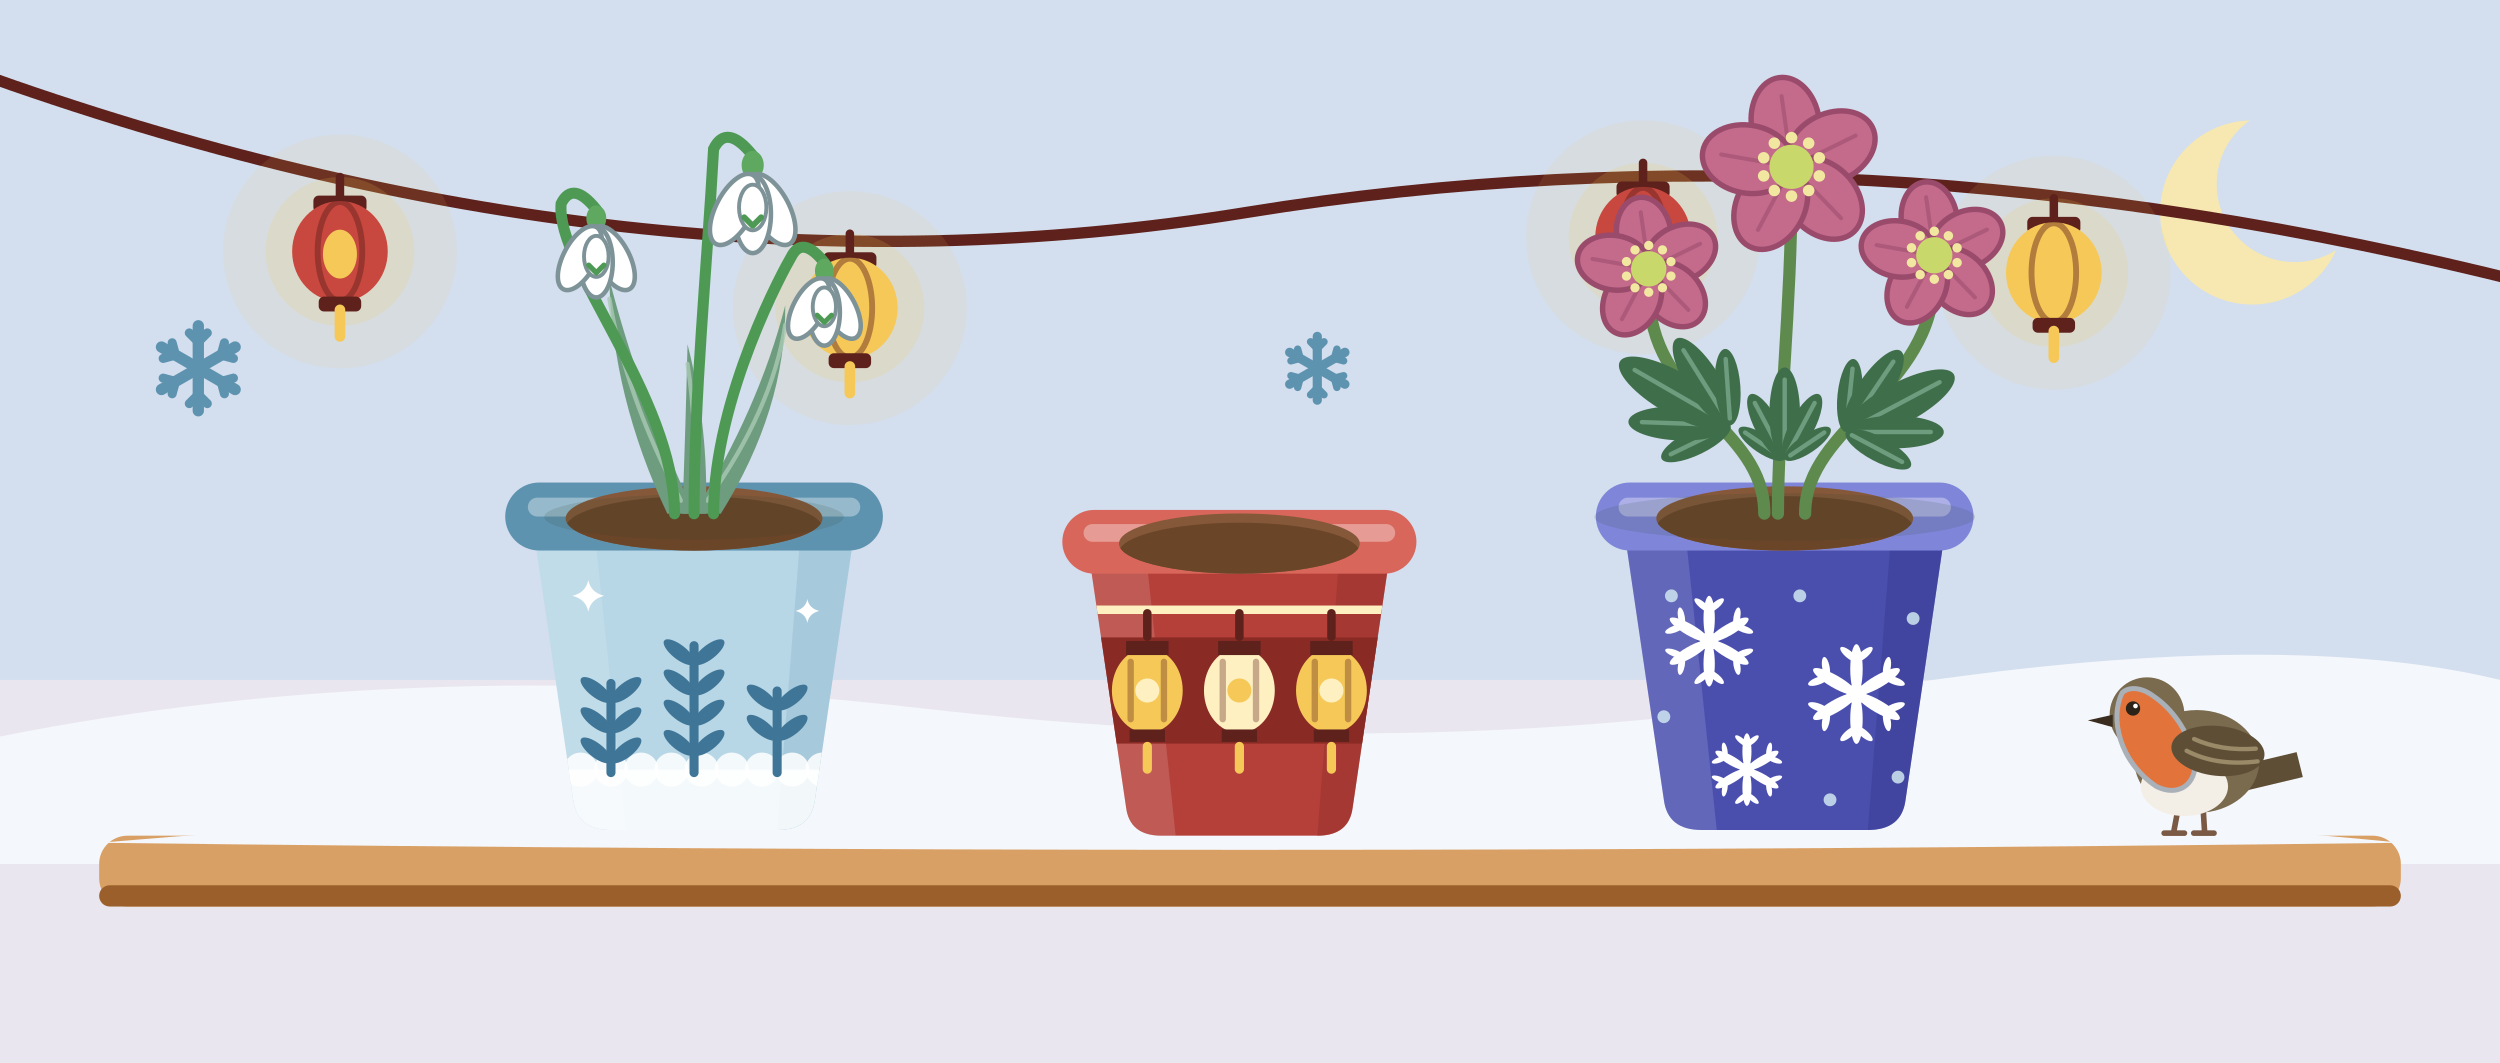
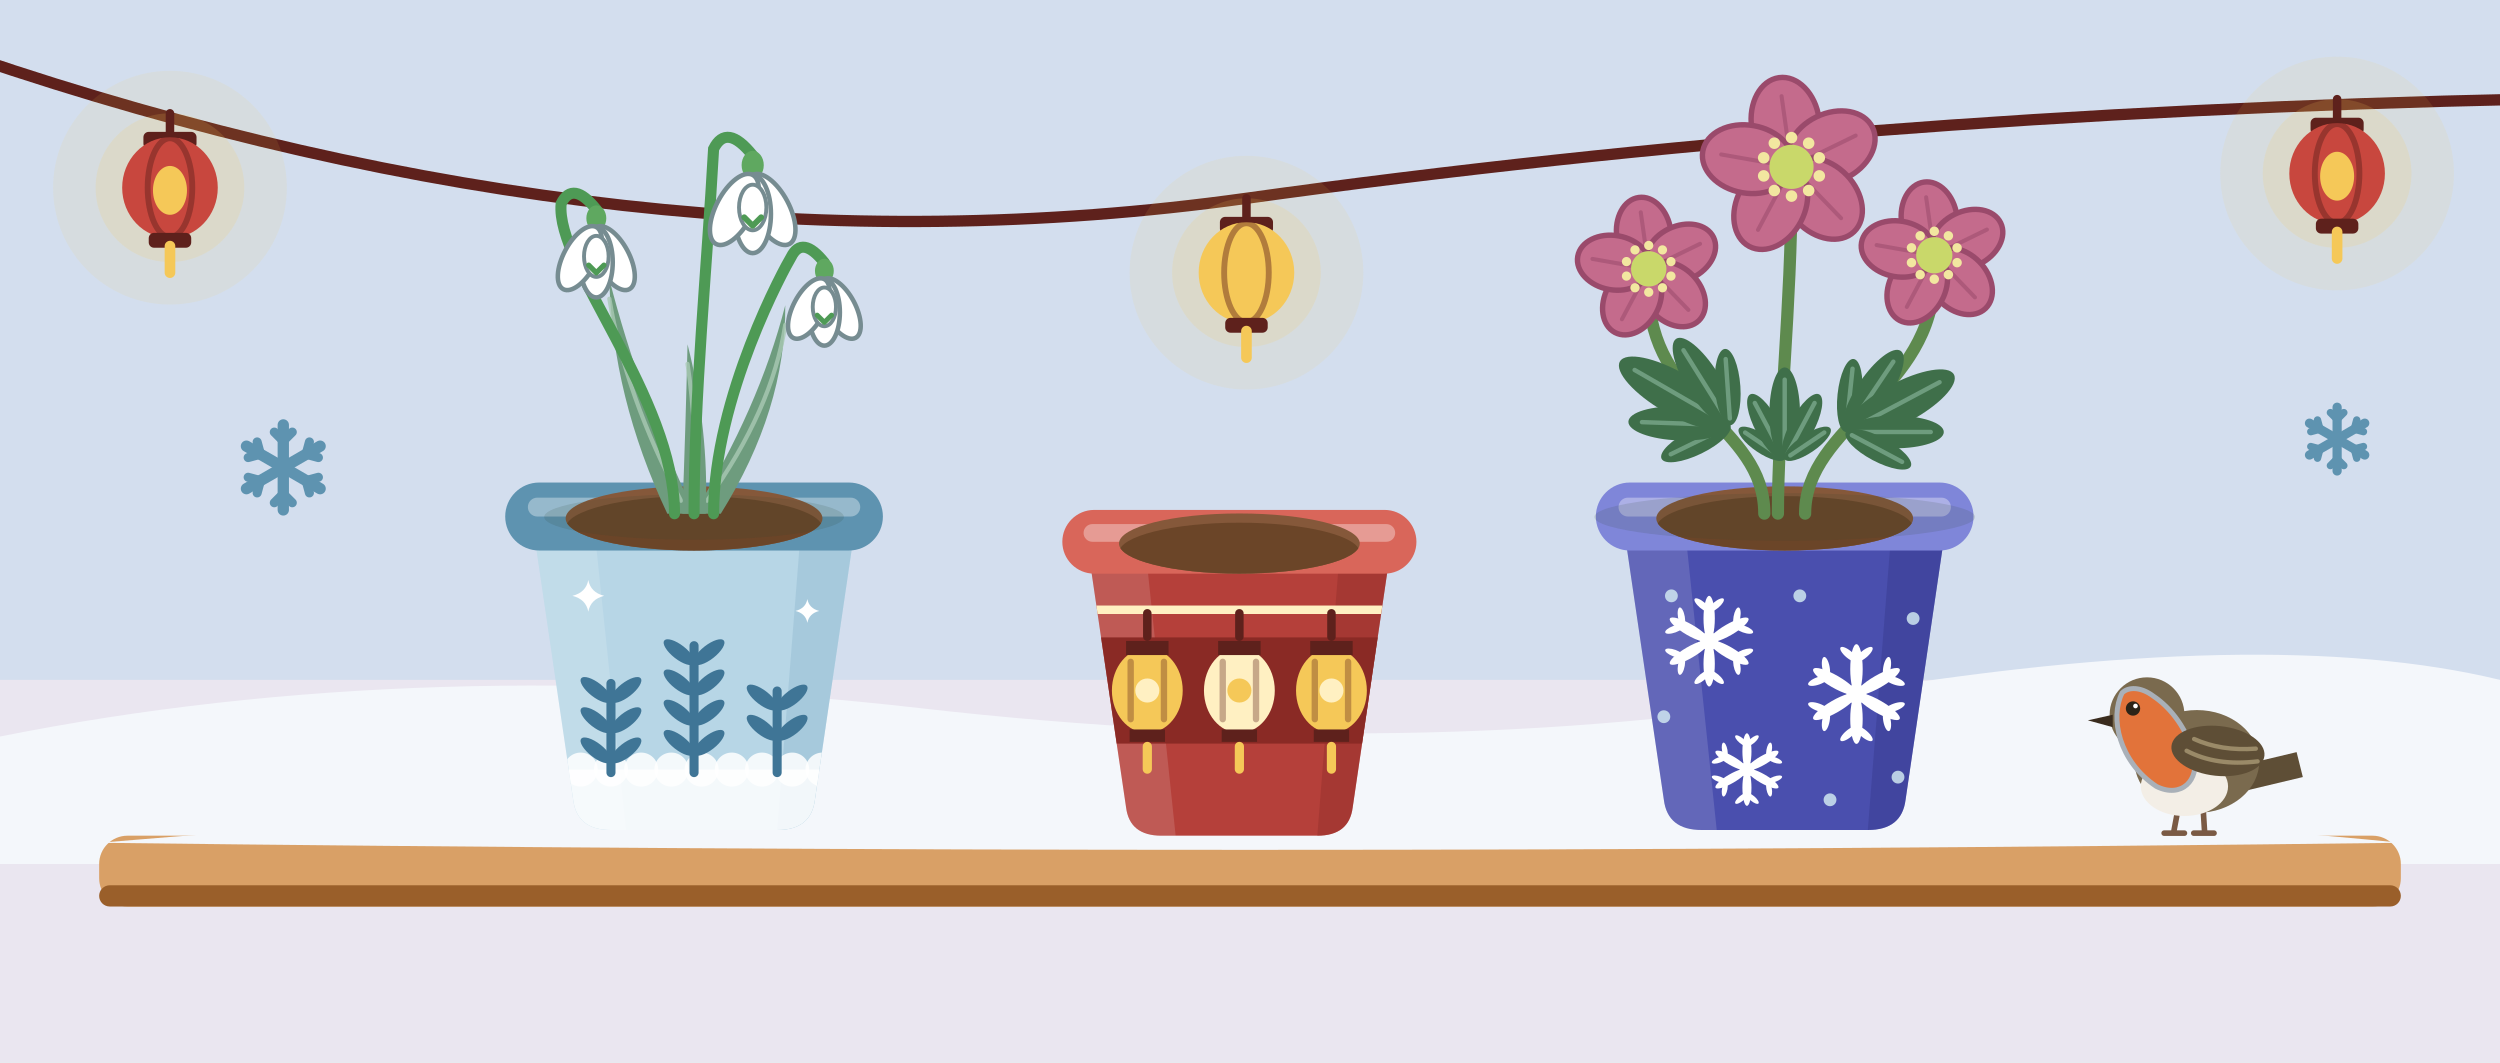
<svg xmlns="http://www.w3.org/2000/svg" viewBox="0 0 353 150" width="353" height="150">
  <rect width="353" height="150" fill="#D3DEEE" />
  <rect y="96" width="353" height="54" fill="#EAE6F0" />
-   <circle cx="318" cy="30" r="13" fill="#F6E8B0" />
-   <circle cx="324" cy="26" r="11" fill="#D3DEEE" />
-   <path d="M-4 10 Q90 44 176 30 Q262 16 357 40" stroke="#5E211C" stroke-width="1.6" fill="none" />
-   <circle cx="48" cy="35.5" r="16.5" fill="#F5C858" fill-opacity="0.1" />
-   <circle cx="48" cy="35.5" r="10.5" fill="#F5C858" fill-opacity="0.16" />
-   <path d="M48 25 V28" stroke="#5E211C" stroke-width="1.2" stroke-linecap="round" />
-   <rect x="44.25" y="27.62" width="7.5" height="2.4" rx="0.75" fill="#5E211C" />
-   <ellipse cx="48" cy="35.5" rx="6.75" ry="7.12" fill="#C8473E" />
-   <ellipse cx="48" cy="35.5" rx="3.15" ry="6.98" fill="none" stroke="#5E211C" stroke-opacity="0.45" stroke-width="0.83" />
-   <ellipse cx="48" cy="35.88" rx="2.4" ry="3.45" fill="#F5C858" />
-   <rect x="45" y="41.88" width="6" height="2.1" rx="0.75" fill="#5E211C" />
-   <path d="M48 43.75 V47.5" stroke="#F5C858" stroke-width="1.5" stroke-linecap="round" />
-   <circle cx="120" cy="43.5" r="16.5" fill="#F5C858" fill-opacity="0.1" />
-   <circle cx="120" cy="43.5" r="10.5" fill="#F5C858" fill-opacity="0.16" />
-   <path d="M120 33 V36" stroke="#5E211C" stroke-width="1.2" stroke-linecap="round" />
-   <rect x="116.25" y="35.62" width="7.5" height="2.4" rx="0.75" fill="#5E211C" />
-   <ellipse cx="120" cy="43.5" rx="6.75" ry="7.12" fill="#F5C858" />
-   <ellipse cx="120" cy="43.5" rx="3.15" ry="6.98" fill="none" stroke="#5E211C" stroke-opacity="0.45" stroke-width="0.83" />
-   <ellipse cx="120" cy="43.88" rx="2.4" ry="3.45" fill="#F5C858" />
-   <rect x="117" y="49.88" width="6" height="2.1" rx="0.75" fill="#5E211C" />
-   <path d="M120 51.75 V55.5" stroke="#F5C858" stroke-width="1.5" stroke-linecap="round" />
-   <circle cx="232" cy="33.5" r="16.5" fill="#F5C858" fill-opacity="0.1" />
-   <circle cx="232" cy="33.5" r="10.5" fill="#F5C858" fill-opacity="0.16" />
-   <path d="M232 23 V26" stroke="#5E211C" stroke-width="1.2" stroke-linecap="round" />
-   <rect x="228.25" y="25.62" width="7.5" height="2.4" rx="0.75" fill="#5E211C" />
-   <ellipse cx="232" cy="33.5" rx="6.75" ry="7.12" fill="#C8473E" />
-   <ellipse cx="232" cy="33.5" rx="3.15" ry="6.98" fill="none" stroke="#5E211C" stroke-opacity="0.45" stroke-width="0.83" />
-   <ellipse cx="232" cy="33.88" rx="2.4" ry="3.45" fill="#F5C858" />
-   <rect x="229" y="39.88" width="6" height="2.1" rx="0.75" fill="#5E211C" />
-   <path d="M232 41.75 V45.5" stroke="#F5C858" stroke-width="1.5" stroke-linecap="round" />
-   <circle cx="290" cy="38.5" r="16.5" fill="#F5C858" fill-opacity="0.1" />
-   <circle cx="290" cy="38.5" r="10.5" fill="#F5C858" fill-opacity="0.16" />
-   <path d="M290 28 V31" stroke="#5E211C" stroke-width="1.2" stroke-linecap="round" />
-   <rect x="286.25" y="30.62" width="7.5" height="2.4" rx="0.75" fill="#5E211C" />
-   <ellipse cx="290" cy="38.5" rx="6.75" ry="7.12" fill="#F5C858" />
-   <ellipse cx="290" cy="38.5" rx="3.15" ry="6.98" fill="none" stroke="#5E211C" stroke-opacity="0.45" stroke-width="0.83" />
-   <ellipse cx="290" cy="38.88" rx="2.4" ry="3.45" fill="#F5C858" />
-   <rect x="287" y="44.88" width="6" height="2.1" rx="0.75" fill="#5E211C" />
-   <path d="M290 46.75 V50.5" stroke="#F5C858" stroke-width="1.5" stroke-linecap="round" />
+   <path d="M-4 8 Q90 40 176 28 Q262 16 357 14" stroke="#5E211C" stroke-width="1.6" fill="none" />
+   <circle cx="24" cy="26.5" r="16.5" fill="#F5C858" fill-opacity="0.1" />
+   <circle cx="24" cy="26.5" r="10.5" fill="#F5C858" fill-opacity="0.16" />
+   <path d="M24 16 V19" stroke="#5E211C" stroke-width="1.2" stroke-linecap="round" />
+   <rect x="20.25" y="18.62" width="7.5" height="2.4" rx="0.75" fill="#5E211C" />
+   <ellipse cx="24" cy="26.5" rx="6.75" ry="7.12" fill="#C8473E" />
+   <ellipse cx="24" cy="26.5" rx="3.15" ry="6.98" fill="none" stroke="#5E211C" stroke-opacity="0.45" stroke-width="0.83" />
+   <ellipse cx="24" cy="26.88" rx="2.4" ry="3.45" fill="#F5C858" />
+   <rect x="21" y="32.88" width="6" height="2.1" rx="0.75" fill="#5E211C" />
+   <path d="M24 34.75 V38.5" stroke="#F5C858" stroke-width="1.5" stroke-linecap="round" />
+   <circle cx="176" cy="38.5" r="16.5" fill="#F5C858" fill-opacity="0.1" />
+   <circle cx="176" cy="38.5" r="10.5" fill="#F5C858" fill-opacity="0.16" />
+   <path d="M176 28 V31" stroke="#5E211C" stroke-width="1.2" stroke-linecap="round" />
+   <rect x="172.25" y="30.62" width="7.5" height="2.4" rx="0.75" fill="#5E211C" />
+   <ellipse cx="176" cy="38.5" rx="6.75" ry="7.12" fill="#F5C858" />
+   <ellipse cx="176" cy="38.5" rx="3.15" ry="6.98" fill="none" stroke="#5E211C" stroke-opacity="0.45" stroke-width="0.83" />
+   <ellipse cx="176" cy="38.88" rx="2.4" ry="3.45" fill="#F5C858" />
+   <rect x="173" y="44.88" width="6" height="2.1" rx="0.75" fill="#5E211C" />
+   <path d="M176 46.75 V50.5" stroke="#F5C858" stroke-width="1.5" stroke-linecap="round" />
+   <circle cx="330" cy="24.5" r="16.5" fill="#F5C858" fill-opacity="0.1" />
+   <circle cx="330" cy="24.5" r="10.5" fill="#F5C858" fill-opacity="0.16" />
+   <path d="M330 14 V17" stroke="#5E211C" stroke-width="1.2" stroke-linecap="round" />
+   <rect x="326.25" y="16.62" width="7.5" height="2.4" rx="0.75" fill="#5E211C" />
+   <ellipse cx="330" cy="24.5" rx="6.75" ry="7.12" fill="#C8473E" />
+   <ellipse cx="330" cy="24.5" rx="3.15" ry="6.98" fill="none" stroke="#5E211C" stroke-opacity="0.45" stroke-width="0.83" />
+   <ellipse cx="330" cy="24.88" rx="2.4" ry="3.45" fill="#F5C858" />
+   <rect x="327" y="30.88" width="6" height="2.1" rx="0.75" fill="#5E211C" />
+   <path d="M330 32.75 V36.5" stroke="#F5C858" stroke-width="1.5" stroke-linecap="round" />
  <path d="M0 104 Q60 92 130 100 T260 98 T353 96 V122 H0 Z" fill="#F4F7FB" />
  <rect x="14" y="118" width="325" height="10" rx="4" fill="#D9A066" />
  <rect x="14" y="125" width="325" height="3" rx="1.5" fill="#9A5F2A" />
  <path d="M14 119 Q95.25 112 176.5 116 Q257.75 111 339 119 Q176.5 121 14 119 Z" fill="#F4F7FB" />
  <svg x="66" y="66" width="64" height="53.33" viewBox="0 0 120 100">
    <defs>
      <clipPath id="pb16">
        <path d="M18 20 L102 20 L92 88 Q91 96 82 96 L38 96 Q29 96 28 88 Z" />
      </clipPath>
    </defs>
    <path d="M18 20 L102 20 L92 88 Q91 96 82 96 L38 96 Q29 96 28 88 Z" fill="#B7D6E6" />
    <g clip-path="url(#pb16)">
      <path d="M18 20 L34 20 L42 96 L38 96 Q29 96 28 88 Z" fill="#FFFFFF" fill-opacity="0.14" />
      <path d="M102 20 L88 20 L82 96 Q91 96 92 88 Z" fill="#93BCD2" fill-opacity="0.45" />
      <g>
        <g opacity="0.85">
          <rect x="18" y="80" width="84" height="20" fill="#FFFFFF" />
        </g>
        <g opacity="0.85">
          <circle cx="22" cy="80" r="4.5" fill="#FFFFFF" />
        </g>
        <g opacity="0.85">
          <circle cx="30" cy="80" r="4.5" fill="#FFFFFF" />
        </g>
        <g opacity="0.85">
          <circle cx="38" cy="80" r="4.5" fill="#FFFFFF" />
        </g>
        <g opacity="0.85">
          <circle cx="46" cy="80" r="4.5" fill="#FFFFFF" />
        </g>
        <g opacity="0.85">
          <circle cx="54" cy="80" r="4.5" fill="#FFFFFF" />
        </g>
        <g opacity="0.85">
          <circle cx="62" cy="80" r="4.5" fill="#FFFFFF" />
        </g>
        <g opacity="0.85">
          <circle cx="70" cy="80" r="4.5" fill="#FFFFFF" />
        </g>
        <g opacity="0.85">
          <circle cx="78" cy="80" r="4.5" fill="#FFFFFF" />
        </g>
        <g opacity="0.85">
          <circle cx="86" cy="80" r="4.5" fill="#FFFFFF" />
        </g>
        <g opacity="0.85">
          <circle cx="94" cy="80" r="4.5" fill="#FFFFFF" />
        </g>
        <rect x="36.8" y="56" width="2.4" height="26" rx="1.2" fill="#3F7596" />
        <ellipse cx="0" cy="-5" rx="1.9" ry="5" transform="translate(38 62) rotate(-52)" fill="#3F7596" />
        <ellipse cx="0" cy="-5" rx="1.9" ry="5" transform="translate(38 62) rotate(52)" fill="#3F7596" />
        <ellipse cx="0" cy="-5" rx="1.9" ry="5" transform="translate(38 70) rotate(-52)" fill="#3F7596" />
        <ellipse cx="0" cy="-5" rx="1.9" ry="5" transform="translate(38 70) rotate(52)" fill="#3F7596" />
        <ellipse cx="0" cy="-5" rx="1.9" ry="5" transform="translate(38 78) rotate(-52)" fill="#3F7596" />
        <ellipse cx="0" cy="-5" rx="1.9" ry="5" transform="translate(38 78) rotate(52)" fill="#3F7596" />
        <rect x="58.8" y="46" width="2.4" height="36" rx="1.2" fill="#3F7596" />
        <ellipse cx="0" cy="-5" rx="1.9" ry="5" transform="translate(60 52) rotate(-52)" fill="#3F7596" />
        <ellipse cx="0" cy="-5" rx="1.9" ry="5" transform="translate(60 52) rotate(52)" fill="#3F7596" />
        <ellipse cx="0" cy="-5" rx="1.9" ry="5" transform="translate(60 60) rotate(-52)" fill="#3F7596" />
        <ellipse cx="0" cy="-5" rx="1.9" ry="5" transform="translate(60 60) rotate(52)" fill="#3F7596" />
        <ellipse cx="0" cy="-5" rx="1.9" ry="5" transform="translate(60 68) rotate(-52)" fill="#3F7596" />
        <ellipse cx="0" cy="-5" rx="1.9" ry="5" transform="translate(60 68) rotate(52)" fill="#3F7596" />
        <ellipse cx="0" cy="-5" rx="1.9" ry="5" transform="translate(60 76) rotate(-52)" fill="#3F7596" />
        <ellipse cx="0" cy="-5" rx="1.9" ry="5" transform="translate(60 76) rotate(52)" fill="#3F7596" />
        <rect x="80.8" y="58" width="2.4" height="24" rx="1.2" fill="#3F7596" />
        <ellipse cx="0" cy="-5" rx="1.9" ry="5" transform="translate(82 64) rotate(-52)" fill="#3F7596" />
        <ellipse cx="0" cy="-5" rx="1.9" ry="5" transform="translate(82 64) rotate(52)" fill="#3F7596" />
        <ellipse cx="0" cy="-5" rx="1.9" ry="5" transform="translate(82 72) rotate(-52)" fill="#3F7596" />
        <ellipse cx="0" cy="-5" rx="1.9" ry="5" transform="translate(82 72) rotate(52)" fill="#3F7596" />
        <path d="M0 -7 Q1 -1.5 7 0 Q1 1.5 0 7 Q-1 1.5 -7 0 Q-1 -1.5 0 -7 Z" transform="translate(32 34) scale(0.6)" fill="#FFFFFF" />
        <path d="M0 -7 Q1 -1.5 7 0 Q1 1.5 0 7 Q-1 1.5 -7 0 Q-1 -1.5 0 -7 Z" transform="translate(90 38) scale(0.45)" fill="#FFFFFF" />
      </g>
    </g>
    <rect x="10" y="4" width="100" height="18" rx="9" fill="#5E93B0" />
    <rect x="16" y="8" width="88" height="5" rx="2.5" fill="#FFFFFF" fill-opacity="0.35" />
    <defs>
      <clipPath id="sl17">
        <ellipse cx="60" cy="13.5" rx="34" ry="8.5" />
      </clipPath>
    </defs>
    <ellipse cx="60" cy="13.5" rx="34" ry="8.5" fill="#85583A" />
    <ellipse cx="60" cy="16.1" rx="34" ry="8.5" fill="#6B4528" clip-path="url(#sl17)" />
  </svg>
  <svg x="52" y="-8.42" width="92" height="92" viewBox="0 0 200 200">
    <g id="p18_ground">
      <ellipse cx="100" cy="177" rx="46" ry="7" fill="#2C3E2C" opacity=".14" />
    </g>
    <g id="p18_back">
      <path d="M91.8 176 Q74.8 140 74 104 Q83.2 140 100.2 176 Z" fill="#6E9C7E" />
      <path d="M96 172 Q79 140 74 110" stroke="#A9C9B4" stroke-width="1.3" fill="none" stroke-linecap="round" opacity=".8" />
      <path d="M99.8 176 Q119.8 144 128 112 Q128.2 144 108.2 176 Z" fill="#6E9C7E" />
      <path d="M104 172 Q124 144 128 118" stroke="#A9C9B4" stroke-width="1.3" fill="none" stroke-linecap="round" opacity=".8" />
      <path d="M96.4 176 Q97.4 150 98 124 Q104.6 150 103.6 176 Z" fill="#6E9C7E" />
      <path d="M100 172 Q101 150 98 130" stroke="#A9C9B4" stroke-width="1.3" fill="none" stroke-linecap="round" opacity=".8" />
      <path d="M100 176 C100 140 104 100 106 64 Q110 56 118 66" stroke="#4E9A55" stroke-width="3.4" fill="none" stroke-linecap="round" />
      <ellipse cx="118" cy="69" rx="3.4" ry="4.4" fill="#5FA860" />
      <path d="M94 176 C94 140 57.4 100 59.2 80.8 Q62.8 73.6 70 82.6" stroke="#4E9A55" stroke-width="3.4" fill="none" stroke-linecap="round" />
      <ellipse cx="70" cy="85.3" rx="3.06" ry="3.96" fill="#5FA860" />
      <path d="M106 176 C106 140 128.1 100 129.8 97.2 Q133.2 90.4 140 98.9" stroke="#4E9A55" stroke-width="3.4" fill="none" stroke-linecap="round" />
      <ellipse cx="140" cy="101.45" rx="2.89" ry="3.74" fill="#5FA860" />
    </g>
    <g id="p18_petals">
      <g id="p18_r0_s0">
-         <ellipse cx="0" cy="12" rx="5.6" ry="12" transform="translate(118 72) rotate(-28)" fill="#FFFFFF" stroke="#7D9398" stroke-width="1.4" />
+         <ellipse cx="0" cy="12" rx="5.6" ry="12" transform="translate(118 72) rotate(-28)" fill="#FFFFFF" stroke="#768C91" stroke-width="1.4" />
      </g>
      <g id="p18_r0_s1">
-         <ellipse cx="0" cy="12" rx="5.6" ry="12" transform="translate(118 72) rotate(0)" fill="#FFFFFF" stroke="#7D9398" stroke-width="1.4" />
+         <ellipse cx="0" cy="12" rx="5.6" ry="12" transform="translate(118 72) rotate(0)" fill="#FFFFFF" stroke="#768C91" stroke-width="1.4" />
      </g>
      <g id="p18_r0_s2">
-         <ellipse cx="0" cy="12" rx="5.6" ry="12" transform="translate(118 72) rotate(28)" fill="#FFFFFF" stroke="#7D9398" stroke-width="1.4" />
+         <ellipse cx="0" cy="12" rx="5.6" ry="12" transform="translate(118 72) rotate(28)" fill="#FFFFFF" stroke="#768C91" stroke-width="1.4" />
      </g>
      <g id="p18_r1_s0">
-         <ellipse cx="0" cy="10.8" rx="5.04" ry="10.8" transform="translate(70 88) rotate(-28)" fill="#FFFFFF" stroke="#7D9398" stroke-width="1.4" />
+         <ellipse cx="0" cy="10.8" rx="5.04" ry="10.8" transform="translate(70 88) rotate(-28)" fill="#FFFFFF" stroke="#768C91" stroke-width="1.4" />
      </g>
      <g id="p18_r1_s1">
-         <ellipse cx="0" cy="10.8" rx="5.04" ry="10.8" transform="translate(70 88) rotate(0)" fill="#FFFFFF" stroke="#7D9398" stroke-width="1.4" />
+         <ellipse cx="0" cy="10.8" rx="5.04" ry="10.8" transform="translate(70 88) rotate(0)" fill="#FFFFFF" stroke="#768C91" stroke-width="1.4" />
      </g>
      <g id="p18_r1_s2">
-         <ellipse cx="0" cy="10.8" rx="5.04" ry="10.8" transform="translate(70 88) rotate(28)" fill="#FFFFFF" stroke="#7D9398" stroke-width="1.4" />
+         <ellipse cx="0" cy="10.8" rx="5.04" ry="10.8" transform="translate(70 88) rotate(28)" fill="#FFFFFF" stroke="#768C91" stroke-width="1.4" />
      </g>
      <g id="p18_r2_s0">
-         <ellipse cx="0" cy="10.2" rx="4.76" ry="10.2" transform="translate(140 104) rotate(-28)" fill="#FFFFFF" stroke="#7D9398" stroke-width="1.4" />
+         <ellipse cx="0" cy="10.2" rx="4.76" ry="10.2" transform="translate(140 104) rotate(-28)" fill="#FFFFFF" stroke="#768C91" stroke-width="1.4" />
      </g>
      <g id="p18_r2_s1">
-         <ellipse cx="0" cy="10.2" rx="4.76" ry="10.2" transform="translate(140 104) rotate(0)" fill="#FFFFFF" stroke="#7D9398" stroke-width="1.4" />
+         <ellipse cx="0" cy="10.2" rx="4.76" ry="10.2" transform="translate(140 104) rotate(0)" fill="#FFFFFF" stroke="#768C91" stroke-width="1.4" />
      </g>
      <g id="p18_r2_s2">
-         <ellipse cx="0" cy="10.2" rx="4.76" ry="10.2" transform="translate(140 104) rotate(28)" fill="#FFFFFF" stroke="#7D9398" stroke-width="1.4" />
+         <ellipse cx="0" cy="10.2" rx="4.76" ry="10.2" transform="translate(140 104) rotate(28)" fill="#FFFFFF" stroke="#768C91" stroke-width="1.4" />
      </g>
    </g>
    <g id="p18_front">
-       <ellipse cx="118" cy="82" rx="4.2" ry="7" fill="#FFFFFF" stroke="#7D9398" stroke-width="1.2" />
+       <ellipse cx="118" cy="82" rx="4.2" ry="7" fill="#FFFFFF" stroke="#768C91" stroke-width="1.2" />
      <path d="M115.4 85 L118 87.6 L120.6 85" stroke="#4E9A55" stroke-width="1.8" fill="none" stroke-linecap="round" stroke-linejoin="round" />
-       <ellipse cx="70" cy="97" rx="3.78" ry="6.3" fill="#FFFFFF" stroke="#7D9398" stroke-width="1.2" />
+       <ellipse cx="70" cy="97" rx="3.78" ry="6.3" fill="#FFFFFF" stroke="#768C91" stroke-width="1.2" />
      <path d="M67.66 99.7 L70 102.04 L72.34 99.7" stroke="#4E9A55" stroke-width="1.62" fill="none" stroke-linecap="round" stroke-linejoin="round" />
-       <ellipse cx="140" cy="112.5" rx="3.57" ry="5.95" fill="#FFFFFF" stroke="#7D9398" stroke-width="1.2" />
+       <ellipse cx="140" cy="112.5" rx="3.57" ry="5.95" fill="#FFFFFF" stroke="#768C91" stroke-width="1.2" />
      <path d="M137.79 115.05 L140 117.26 L142.21 115.05" stroke="#4E9A55" stroke-width="1.53" fill="none" stroke-linecap="round" stroke-linejoin="round" />
    </g>
  </svg>
  <svg x="145" y="70" width="60" height="50" viewBox="0 0 120 100">
    <defs>
      <clipPath id="pb19">
        <path d="M18 20 L102 20 L92 88 Q91 96 82 96 L38 96 Q29 96 28 88 Z" />
      </clipPath>
    </defs>
    <path d="M18 20 L102 20 L92 88 Q91 96 82 96 L38 96 Q29 96 28 88 Z" fill="#B5403A" />
    <g clip-path="url(#pb19)">
      <path d="M18 20 L34 20 L42 96 L38 96 Q29 96 28 88 Z" fill="#FFFFFF" fill-opacity="0.14" />
      <path d="M102 20 L88 20 L82 96 Q91 96 92 88 Z" fill="#93302B" fill-opacity="0.45" />
      <g>
        <rect x="18" y="40" width="84" height="30" fill="#8A2A25" />
        <rect x="18" y="31" width="84" height="2.4" fill="#FFF0C2" />
        <rect x="32.8" y="32" width="2.4" height="9" rx="1.2" fill="#5E211C" />
        <ellipse cx="0" cy="0" rx="10" ry="12" transform="translate(34 55) rotate(0)" fill="#F5C858" />
        <g opacity="0.35">
          <rect x="28.4" y="46" width="1.8" height="18" rx="0.9" fill="#5E211C" />
        </g>
        <g opacity="0.35">
          <rect x="37.8" y="46" width="1.8" height="18" rx="0.9" fill="#5E211C" />
        </g>
        <circle cx="34" cy="55" r="3.4" fill="#FFF0C2" />
        <rect x="28" y="41" width="12" height="4" fill="#5E211C" />
        <rect x="29" y="66" width="10" height="3.5" fill="#5E211C" />
        <rect x="32.7" y="69.5" width="2.6" height="9" rx="1.3" fill="#F5C858" />
        <rect x="58.8" y="32" width="2.4" height="9" rx="1.2" fill="#5E211C" />
        <ellipse cx="0" cy="0" rx="10" ry="12" transform="translate(60 55) rotate(0)" fill="#FFF0C2" />
        <g opacity="0.35">
          <rect x="54.4" y="46" width="1.8" height="18" rx="0.9" fill="#5E211C" />
        </g>
        <g opacity="0.35">
          <rect x="63.8" y="46" width="1.8" height="18" rx="0.9" fill="#5E211C" />
        </g>
        <circle cx="60" cy="55" r="3.4" fill="#F5C858" />
        <rect x="54" y="41" width="12" height="4" fill="#5E211C" />
        <rect x="55" y="66" width="10" height="3.5" fill="#5E211C" />
        <rect x="58.7" y="69.5" width="2.6" height="9" rx="1.3" fill="#F5C858" />
        <rect x="84.8" y="32" width="2.4" height="9" rx="1.2" fill="#5E211C" />
        <ellipse cx="0" cy="0" rx="10" ry="12" transform="translate(86 55) rotate(0)" fill="#F5C858" />
        <g opacity="0.35">
          <rect x="80.4" y="46" width="1.8" height="18" rx="0.9" fill="#5E211C" />
        </g>
        <g opacity="0.35">
          <rect x="89.8" y="46" width="1.8" height="18" rx="0.9" fill="#5E211C" />
        </g>
        <circle cx="86" cy="55" r="3.4" fill="#FFF0C2" />
        <rect x="80" y="41" width="12" height="4" fill="#5E211C" />
        <rect x="81" y="66" width="10" height="3.5" fill="#5E211C" />
        <rect x="84.7" y="69.5" width="2.6" height="9" rx="1.3" fill="#F5C858" />
      </g>
    </g>
    <rect x="10" y="4" width="100" height="18" rx="9" fill="#D9665A" />
    <rect x="16" y="8" width="88" height="5" rx="2.5" fill="#FFFFFF" fill-opacity="0.35" />
    <defs>
      <clipPath id="sl20">
        <ellipse cx="60" cy="13.5" rx="34" ry="8.5" />
      </clipPath>
    </defs>
    <ellipse cx="60" cy="13.5" rx="34" ry="8.5" fill="#85583A" />
    <ellipse cx="60" cy="16.1" rx="34" ry="8.5" fill="#6B4528" clip-path="url(#sl20)" />
  </svg>
  <svg x="220" y="66" width="64" height="53.33" viewBox="0 0 120 100">
    <defs>
      <clipPath id="pb21">
        <path d="M18 20 L102 20 L92 88 Q91 96 82 96 L38 96 Q29 96 28 88 Z" />
      </clipPath>
    </defs>
    <path d="M18 20 L102 20 L92 88 Q91 96 82 96 L38 96 Q29 96 28 88 Z" fill="#4A4FAE" />
    <g clip-path="url(#pb21)">
      <path d="M18 20 L34 20 L42 96 L38 96 Q29 96 28 88 Z" fill="#FFFFFF" fill-opacity="0.14" />
      <path d="M102 20 L88 20 L82 96 Q91 96 92 88 Z" fill="#363A8C" fill-opacity="0.45" />
      <g>
        <ellipse cx="0" cy="-6" rx="1.5" ry="6" transform="translate(40 46) rotate(0)" fill="#FFFFFF" />
        <ellipse cx="0" cy="-6" rx="1.5" ry="6" transform="translate(40 46) rotate(60)" fill="#FFFFFF" />
        <ellipse cx="0" cy="-6" rx="1.5" ry="6" transform="translate(40 46) rotate(120)" fill="#FFFFFF" />
        <ellipse cx="0" cy="-6" rx="1.5" ry="6" transform="translate(40 46) rotate(180)" fill="#FFFFFF" />
        <ellipse cx="0" cy="-6" rx="1.5" ry="6" transform="translate(40 46) rotate(240)" fill="#FFFFFF" />
        <ellipse cx="0" cy="-6" rx="1.5" ry="6" transform="translate(40 46) rotate(300)" fill="#FFFFFF" />
        <circle cx="40" cy="46" r="2.4" fill="#FFFFFF" />
        <ellipse cx="0" cy="-2.4" rx="0.9" ry="2.6" transform="translate(40 38) rotate(-50)" fill="#FFFFFF" />
        <ellipse cx="0" cy="-2.4" rx="0.9" ry="2.6" transform="translate(40 38) rotate(50)" fill="#FFFFFF" />
        <ellipse cx="0" cy="-2.4" rx="0.9" ry="2.6" transform="translate(46.93 42) rotate(10)" fill="#FFFFFF" />
        <ellipse cx="0" cy="-2.4" rx="0.9" ry="2.6" transform="translate(46.93 42) rotate(110)" fill="#FFFFFF" />
        <ellipse cx="0" cy="-2.4" rx="0.9" ry="2.6" transform="translate(46.93 50) rotate(70)" fill="#FFFFFF" />
        <ellipse cx="0" cy="-2.4" rx="0.9" ry="2.6" transform="translate(46.93 50) rotate(170)" fill="#FFFFFF" />
        <ellipse cx="0" cy="-2.4" rx="0.9" ry="2.6" transform="translate(40 54) rotate(130)" fill="#FFFFFF" />
        <ellipse cx="0" cy="-2.4" rx="0.9" ry="2.6" transform="translate(40 54) rotate(230)" fill="#FFFFFF" />
        <ellipse cx="0" cy="-2.4" rx="0.9" ry="2.6" transform="translate(33.07 50) rotate(190)" fill="#FFFFFF" />
        <ellipse cx="0" cy="-2.4" rx="0.9" ry="2.6" transform="translate(33.07 50) rotate(290)" fill="#FFFFFF" />
        <ellipse cx="0" cy="-2.4" rx="0.9" ry="2.6" transform="translate(33.07 42) rotate(250)" fill="#FFFFFF" />
        <ellipse cx="0" cy="-2.4" rx="0.9" ry="2.6" transform="translate(33.07 42) rotate(350)" fill="#FFFFFF" />
        <ellipse cx="0" cy="-6.6" rx="1.65" ry="6.6" transform="translate(79 60) rotate(0)" fill="#FFFFFF" />
        <ellipse cx="0" cy="-6.6" rx="1.65" ry="6.6" transform="translate(79 60) rotate(60)" fill="#FFFFFF" />
        <ellipse cx="0" cy="-6.6" rx="1.65" ry="6.6" transform="translate(79 60) rotate(120)" fill="#FFFFFF" />
        <ellipse cx="0" cy="-6.6" rx="1.65" ry="6.6" transform="translate(79 60) rotate(180)" fill="#FFFFFF" />
        <ellipse cx="0" cy="-6.6" rx="1.65" ry="6.6" transform="translate(79 60) rotate(240)" fill="#FFFFFF" />
        <ellipse cx="0" cy="-6.6" rx="1.65" ry="6.6" transform="translate(79 60) rotate(300)" fill="#FFFFFF" />
        <circle cx="79" cy="60" r="2.64" fill="#FFFFFF" />
        <ellipse cx="0" cy="-2.64" rx="0.99" ry="2.86" transform="translate(79 51.2) rotate(-50)" fill="#FFFFFF" />
        <ellipse cx="0" cy="-2.64" rx="0.99" ry="2.86" transform="translate(79 51.2) rotate(50)" fill="#FFFFFF" />
        <ellipse cx="0" cy="-2.64" rx="0.99" ry="2.86" transform="translate(86.62 55.6) rotate(10)" fill="#FFFFFF" />
        <ellipse cx="0" cy="-2.64" rx="0.99" ry="2.86" transform="translate(86.62 55.6) rotate(110)" fill="#FFFFFF" />
        <ellipse cx="0" cy="-2.64" rx="0.99" ry="2.86" transform="translate(86.62 64.4) rotate(70)" fill="#FFFFFF" />
        <ellipse cx="0" cy="-2.64" rx="0.99" ry="2.86" transform="translate(86.62 64.4) rotate(170)" fill="#FFFFFF" />
        <ellipse cx="0" cy="-2.64" rx="0.99" ry="2.86" transform="translate(79 68.8) rotate(130)" fill="#FFFFFF" />
        <ellipse cx="0" cy="-2.64" rx="0.99" ry="2.86" transform="translate(79 68.8) rotate(230)" fill="#FFFFFF" />
        <ellipse cx="0" cy="-2.64" rx="0.99" ry="2.86" transform="translate(71.38 64.4) rotate(190)" fill="#FFFFFF" />
        <ellipse cx="0" cy="-2.64" rx="0.99" ry="2.86" transform="translate(71.38 64.4) rotate(290)" fill="#FFFFFF" />
        <ellipse cx="0" cy="-2.64" rx="0.99" ry="2.86" transform="translate(71.38 55.6) rotate(250)" fill="#FFFFFF" />
        <ellipse cx="0" cy="-2.64" rx="0.99" ry="2.86" transform="translate(71.38 55.6) rotate(350)" fill="#FFFFFF" />
        <ellipse cx="0" cy="-4.8" rx="1.2" ry="4.8" transform="translate(50 80) rotate(0)" fill="#FFFFFF" />
        <ellipse cx="0" cy="-4.8" rx="1.2" ry="4.8" transform="translate(50 80) rotate(60)" fill="#FFFFFF" />
        <ellipse cx="0" cy="-4.8" rx="1.2" ry="4.8" transform="translate(50 80) rotate(120)" fill="#FFFFFF" />
        <ellipse cx="0" cy="-4.8" rx="1.2" ry="4.8" transform="translate(50 80) rotate(180)" fill="#FFFFFF" />
        <ellipse cx="0" cy="-4.8" rx="1.2" ry="4.8" transform="translate(50 80) rotate(240)" fill="#FFFFFF" />
        <ellipse cx="0" cy="-4.8" rx="1.2" ry="4.8" transform="translate(50 80) rotate(300)" fill="#FFFFFF" />
        <circle cx="50" cy="80" r="1.92" fill="#FFFFFF" />
        <ellipse cx="0" cy="-1.92" rx="0.72" ry="2.08" transform="translate(50 73.6) rotate(-50)" fill="#FFFFFF" />
        <ellipse cx="0" cy="-1.92" rx="0.72" ry="2.08" transform="translate(50 73.6) rotate(50)" fill="#FFFFFF" />
        <ellipse cx="0" cy="-1.92" rx="0.72" ry="2.08" transform="translate(55.54 76.8) rotate(10)" fill="#FFFFFF" />
        <ellipse cx="0" cy="-1.92" rx="0.72" ry="2.08" transform="translate(55.54 76.8) rotate(110)" fill="#FFFFFF" />
        <ellipse cx="0" cy="-1.92" rx="0.72" ry="2.08" transform="translate(55.54 83.2) rotate(70)" fill="#FFFFFF" />
        <ellipse cx="0" cy="-1.92" rx="0.72" ry="2.08" transform="translate(55.54 83.2) rotate(170)" fill="#FFFFFF" />
        <ellipse cx="0" cy="-1.92" rx="0.72" ry="2.08" transform="translate(50 86.4) rotate(130)" fill="#FFFFFF" />
        <ellipse cx="0" cy="-1.92" rx="0.72" ry="2.08" transform="translate(50 86.4) rotate(230)" fill="#FFFFFF" />
        <ellipse cx="0" cy="-1.92" rx="0.72" ry="2.08" transform="translate(44.46 83.2) rotate(190)" fill="#FFFFFF" />
        <ellipse cx="0" cy="-1.92" rx="0.72" ry="2.08" transform="translate(44.46 83.2) rotate(290)" fill="#FFFFFF" />
        <ellipse cx="0" cy="-1.92" rx="0.72" ry="2.08" transform="translate(44.46 76.8) rotate(250)" fill="#FFFFFF" />
        <ellipse cx="0" cy="-1.92" rx="0.72" ry="2.08" transform="translate(44.46 76.8) rotate(350)" fill="#FFFFFF" />
        <g opacity="0.85">
          <circle cx="28" cy="66" r="1.7" fill="#CFE6F0" />
        </g>
        <g opacity="0.85">
          <circle cx="64" cy="34" r="1.7" fill="#CFE6F0" />
        </g>
        <g opacity="0.85">
          <circle cx="94" cy="40" r="1.7" fill="#CFE6F0" />
        </g>
        <g opacity="0.85">
          <circle cx="72" cy="88" r="1.7" fill="#CFE6F0" />
        </g>
        <g opacity="0.85">
          <circle cx="90" cy="82" r="1.7" fill="#CFE6F0" />
        </g>
        <g opacity="0.85">
          <circle cx="30" cy="34" r="1.7" fill="#CFE6F0" />
        </g>
      </g>
    </g>
    <rect x="10" y="4" width="100" height="18" rx="9" fill="#7F86D9" />
    <rect x="16" y="8" width="88" height="5" rx="2.5" fill="#FFFFFF" fill-opacity="0.35" />
    <defs>
      <clipPath id="sl22">
        <ellipse cx="60" cy="13.5" rx="34" ry="8.5" />
      </clipPath>
    </defs>
    <ellipse cx="60" cy="13.5" rx="34" ry="8.5" fill="#85583A" />
    <ellipse cx="60" cy="16.1" rx="34" ry="8.5" fill="#6B4528" clip-path="url(#sl22)" />
  </svg>
  <svg x="204" y="-11.96" width="96" height="96" viewBox="0 0 200 200">
    <g id="p23_ground">
      <ellipse cx="100" cy="177" rx="56" ry="7" fill="#2C3E2C" opacity=".14" />
    </g>
    <g id="p23_back">
      <path d="M98 176 C98 150 102 114 102 80" stroke="#5E8A4E" stroke-width="3.6" fill="none" stroke-linecap="round" />
      <path d="M94 176 C94 150 60 144 60 110" stroke="#5E8A4E" stroke-width="3.6" fill="none" stroke-linecap="round" />
      <path d="M106 176 C106 150 144 140 144 106" stroke="#5E8A4E" stroke-width="3.6" fill="none" stroke-linecap="round" />
      <ellipse cx="0" cy="-11.25" rx="3.75" ry="11.25" transform="translate(84 150) rotate(-116)" fill="#3F6F4A" />
      <path d="M0 -2 V-19.5" transform="translate(84 150) rotate(-116)" stroke="#6E9C7E" stroke-width="1.3" stroke-linecap="round" />
      <ellipse cx="0" cy="-15" rx="5" ry="15" transform="translate(84 150) rotate(-88)" fill="#3F6F4A" />
      <path d="M0 -2 V-26" transform="translate(84 150) rotate(-88)" stroke="#6E9C7E" stroke-width="1.3" stroke-linecap="round" />
      <ellipse cx="0" cy="-18.75" rx="6.25" ry="18.75" transform="translate(84 150) rotate(-60)" fill="#3F6F4A" />
      <path d="M0 -2 V-32.5" transform="translate(84 150) rotate(-60)" stroke="#6E9C7E" stroke-width="1.3" stroke-linecap="round" />
      <ellipse cx="0" cy="-15" rx="5" ry="15" transform="translate(84 150) rotate(-32)" fill="#3F6F4A" />
      <path d="M0 -2 V-26" transform="translate(84 150) rotate(-32)" stroke="#6E9C7E" stroke-width="1.3" stroke-linecap="round" />
      <ellipse cx="0" cy="-11.25" rx="3.75" ry="11.25" transform="translate(84 150) rotate(-4)" fill="#3F6F4A" />
      <path d="M0 -2 V-19.5" transform="translate(84 150) rotate(-4)" stroke="#6E9C7E" stroke-width="1.3" stroke-linecap="round" />
      <ellipse cx="0" cy="-10.8" rx="3.6" ry="10.8" transform="translate(118 152) rotate(6)" fill="#3F6F4A" />
      <path d="M0 -2 V-18.72" transform="translate(118 152) rotate(6)" stroke="#6E9C7E" stroke-width="1.3" stroke-linecap="round" />
      <ellipse cx="0" cy="-14.4" rx="4.8" ry="14.4" transform="translate(118 152) rotate(34)" fill="#3F6F4A" />
      <path d="M0 -2 V-24.96" transform="translate(118 152) rotate(34)" stroke="#6E9C7E" stroke-width="1.3" stroke-linecap="round" />
      <ellipse cx="0" cy="-18" rx="6" ry="18" transform="translate(118 152) rotate(62)" fill="#3F6F4A" />
      <path d="M0 -2 V-31.2" transform="translate(118 152) rotate(62)" stroke="#6E9C7E" stroke-width="1.3" stroke-linecap="round" />
      <ellipse cx="0" cy="-14.4" rx="4.8" ry="14.4" transform="translate(118 152) rotate(90)" fill="#3F6F4A" />
      <path d="M0 -2 V-24.96" transform="translate(118 152) rotate(90)" stroke="#6E9C7E" stroke-width="1.3" stroke-linecap="round" />
      <ellipse cx="0" cy="-10.8" rx="3.6" ry="10.8" transform="translate(118 152) rotate(118)" fill="#3F6F4A" />
      <path d="M0 -2 V-18.72" transform="translate(118 152) rotate(118)" stroke="#6E9C7E" stroke-width="1.3" stroke-linecap="round" />
      <ellipse cx="0" cy="-8.1" rx="2.7" ry="8.1" transform="translate(100 160) rotate(-56)" fill="#3F6F4A" />
      <path d="M0 -2 V-14.04" transform="translate(100 160) rotate(-56)" stroke="#6E9C7E" stroke-width="1.3" stroke-linecap="round" />
      <ellipse cx="0" cy="-10.8" rx="3.6" ry="10.8" transform="translate(100 160) rotate(-28)" fill="#3F6F4A" />
      <path d="M0 -2 V-18.72" transform="translate(100 160) rotate(-28)" stroke="#6E9C7E" stroke-width="1.3" stroke-linecap="round" />
      <ellipse cx="0" cy="-13.5" rx="4.5" ry="13.5" transform="translate(100 160) rotate(0)" fill="#3F6F4A" />
      <path d="M0 -2 V-23.4" transform="translate(100 160) rotate(0)" stroke="#6E9C7E" stroke-width="1.3" stroke-linecap="round" />
      <ellipse cx="0" cy="-10.8" rx="3.6" ry="10.8" transform="translate(100 160) rotate(28)" fill="#3F6F4A" />
      <path d="M0 -2 V-18.72" transform="translate(100 160) rotate(28)" stroke="#6E9C7E" stroke-width="1.3" stroke-linecap="round" />
      <ellipse cx="0" cy="-8.1" rx="2.7" ry="8.1" transform="translate(100 160) rotate(56)" fill="#3F6F4A" />
      <path d="M0 -2 V-14.04" transform="translate(100 160) rotate(56)" stroke="#6E9C7E" stroke-width="1.3" stroke-linecap="round" />
    </g>
    <g id="p23_petals">
      <g id="p23_r0_s0">
        <ellipse cx="0" cy="-13" rx="10" ry="13.5" transform="translate(102 74) rotate(-8)" fill="#C46B8C" stroke="#9A4A6B" stroke-width="1.6" />
        <path d="M0 -5 V-21" transform="translate(102 74) rotate(-8)" stroke="#9A4A6B" stroke-width="1.2" stroke-linecap="round" opacity=".55" />
      </g>
      <g id="p23_r0_s1">
        <ellipse cx="0" cy="-13" rx="10" ry="13.5" transform="translate(102 74) rotate(64)" fill="#C46B8C" stroke="#9A4A6B" stroke-width="1.6" />
        <path d="M0 -5 V-21" transform="translate(102 74) rotate(64)" stroke="#9A4A6B" stroke-width="1.2" stroke-linecap="round" opacity=".55" />
      </g>
      <g id="p23_r0_s2">
        <ellipse cx="0" cy="-13" rx="10" ry="13.5" transform="translate(102 74) rotate(136)" fill="#C46B8C" stroke="#9A4A6B" stroke-width="1.6" />
        <path d="M0 -5 V-21" transform="translate(102 74) rotate(136)" stroke="#9A4A6B" stroke-width="1.2" stroke-linecap="round" opacity=".55" />
      </g>
      <g id="p23_r0_s3">
        <ellipse cx="0" cy="-13" rx="10" ry="13.5" transform="translate(102 74) rotate(208)" fill="#C46B8C" stroke="#9A4A6B" stroke-width="1.6" />
        <path d="M0 -5 V-21" transform="translate(102 74) rotate(208)" stroke="#9A4A6B" stroke-width="1.2" stroke-linecap="round" opacity=".55" />
      </g>
      <g id="p23_r0_s4">
        <ellipse cx="0" cy="-13" rx="10" ry="13.5" transform="translate(102 74) rotate(280)" fill="#C46B8C" stroke="#9A4A6B" stroke-width="1.6" />
        <path d="M0 -5 V-21" transform="translate(102 74) rotate(280)" stroke="#9A4A6B" stroke-width="1.2" stroke-linecap="round" opacity=".55" />
      </g>
      <g id="p23_r1_s0">
        <ellipse cx="0" cy="-10.4" rx="8" ry="10.8" transform="translate(60 104) rotate(-8)" fill="#C46B8C" stroke="#9A4A6B" stroke-width="1.6" />
        <path d="M0 -4 V-16.8" transform="translate(60 104) rotate(-8)" stroke="#9A4A6B" stroke-width="1.2" stroke-linecap="round" opacity=".55" />
      </g>
      <g id="p23_r1_s1">
        <ellipse cx="0" cy="-10.4" rx="8" ry="10.8" transform="translate(60 104) rotate(64)" fill="#C46B8C" stroke="#9A4A6B" stroke-width="1.6" />
        <path d="M0 -4 V-16.8" transform="translate(60 104) rotate(64)" stroke="#9A4A6B" stroke-width="1.2" stroke-linecap="round" opacity=".55" />
      </g>
      <g id="p23_r1_s2">
        <ellipse cx="0" cy="-10.4" rx="8" ry="10.8" transform="translate(60 104) rotate(136)" fill="#C46B8C" stroke="#9A4A6B" stroke-width="1.6" />
        <path d="M0 -4 V-16.8" transform="translate(60 104) rotate(136)" stroke="#9A4A6B" stroke-width="1.2" stroke-linecap="round" opacity=".55" />
      </g>
      <g id="p23_r1_s3">
        <ellipse cx="0" cy="-10.4" rx="8" ry="10.8" transform="translate(60 104) rotate(208)" fill="#C46B8C" stroke="#9A4A6B" stroke-width="1.6" />
        <path d="M0 -4 V-16.8" transform="translate(60 104) rotate(208)" stroke="#9A4A6B" stroke-width="1.2" stroke-linecap="round" opacity=".55" />
      </g>
      <g id="p23_r1_s4">
        <ellipse cx="0" cy="-10.4" rx="8" ry="10.8" transform="translate(60 104) rotate(280)" fill="#C46B8C" stroke="#9A4A6B" stroke-width="1.6" />
        <path d="M0 -4 V-16.8" transform="translate(60 104) rotate(280)" stroke="#9A4A6B" stroke-width="1.2" stroke-linecap="round" opacity=".55" />
      </g>
      <g id="p23_r2_s0">
        <ellipse cx="0" cy="-10.66" rx="8.2" ry="11.07" transform="translate(144 100) rotate(-8)" fill="#C46B8C" stroke="#9A4A6B" stroke-width="1.6" />
        <path d="M0 -4.1 V-17.22" transform="translate(144 100) rotate(-8)" stroke="#9A4A6B" stroke-width="1.2" stroke-linecap="round" opacity=".55" />
      </g>
      <g id="p23_r2_s1">
        <ellipse cx="0" cy="-10.66" rx="8.2" ry="11.07" transform="translate(144 100) rotate(64)" fill="#C46B8C" stroke="#9A4A6B" stroke-width="1.6" />
        <path d="M0 -4.1 V-17.22" transform="translate(144 100) rotate(64)" stroke="#9A4A6B" stroke-width="1.2" stroke-linecap="round" opacity=".55" />
      </g>
      <g id="p23_r2_s2">
        <ellipse cx="0" cy="-10.66" rx="8.2" ry="11.07" transform="translate(144 100) rotate(136)" fill="#C46B8C" stroke="#9A4A6B" stroke-width="1.6" />
        <path d="M0 -4.1 V-17.22" transform="translate(144 100) rotate(136)" stroke="#9A4A6B" stroke-width="1.2" stroke-linecap="round" opacity=".55" />
      </g>
      <g id="p23_r2_s3">
        <ellipse cx="0" cy="-10.66" rx="8.2" ry="11.07" transform="translate(144 100) rotate(208)" fill="#C46B8C" stroke="#9A4A6B" stroke-width="1.6" />
        <path d="M0 -4.1 V-17.22" transform="translate(144 100) rotate(208)" stroke="#9A4A6B" stroke-width="1.2" stroke-linecap="round" opacity=".55" />
      </g>
      <g id="p23_r2_s4">
        <ellipse cx="0" cy="-10.66" rx="8.2" ry="11.07" transform="translate(144 100) rotate(280)" fill="#C46B8C" stroke="#9A4A6B" stroke-width="1.6" />
        <path d="M0 -4.1 V-17.22" transform="translate(144 100) rotate(280)" stroke="#9A4A6B" stroke-width="1.2" stroke-linecap="round" opacity=".55" />
      </g>
    </g>
    <g id="p23_front">
      <circle cx="102" cy="74" r="6.5" fill="#C9D86A" />
      <circle cx="102" cy="65.4" r="1.7" fill="#F2E7A0" />
      <circle cx="107.05" cy="67.04" r="1.7" fill="#F2E7A0" />
      <circle cx="110.18" cy="71.34" r="1.7" fill="#F2E7A0" />
      <circle cx="110.18" cy="76.66" r="1.7" fill="#F2E7A0" />
      <circle cx="107.05" cy="80.96" r="1.7" fill="#F2E7A0" />
      <circle cx="102" cy="82.6" r="1.7" fill="#F2E7A0" />
      <circle cx="96.95" cy="80.96" r="1.7" fill="#F2E7A0" />
      <circle cx="93.82" cy="76.66" r="1.7" fill="#F2E7A0" />
      <circle cx="93.82" cy="71.34" r="1.7" fill="#F2E7A0" />
      <circle cx="96.95" cy="67.04" r="1.7" fill="#F2E7A0" />
      <circle cx="60" cy="104" r="5.2" fill="#C9D86A" />
      <circle cx="60" cy="97.12" r="1.36" fill="#F2E7A0" />
      <circle cx="64.04" cy="98.43" r="1.36" fill="#F2E7A0" />
      <circle cx="66.54" cy="101.87" r="1.36" fill="#F2E7A0" />
      <circle cx="66.54" cy="106.13" r="1.36" fill="#F2E7A0" />
      <circle cx="64.04" cy="109.57" r="1.36" fill="#F2E7A0" />
      <circle cx="60" cy="110.88" r="1.36" fill="#F2E7A0" />
      <circle cx="55.96" cy="109.57" r="1.36" fill="#F2E7A0" />
      <circle cx="53.46" cy="106.13" r="1.36" fill="#F2E7A0" />
      <circle cx="53.46" cy="101.87" r="1.36" fill="#F2E7A0" />
      <circle cx="55.96" cy="98.43" r="1.36" fill="#F2E7A0" />
      <circle cx="144" cy="100" r="5.33" fill="#C9D86A" />
      <circle cx="144" cy="92.95" r="1.39" fill="#F2E7A0" />
      <circle cx="148.15" cy="94.29" r="1.39" fill="#F2E7A0" />
      <circle cx="150.71" cy="97.82" r="1.39" fill="#F2E7A0" />
      <circle cx="150.71" cy="102.18" r="1.39" fill="#F2E7A0" />
      <circle cx="148.15" cy="105.71" r="1.39" fill="#F2E7A0" />
      <circle cx="144" cy="107.05" r="1.39" fill="#F2E7A0" />
      <circle cx="139.85" cy="105.71" r="1.39" fill="#F2E7A0" />
      <circle cx="137.29" cy="102.18" r="1.39" fill="#F2E7A0" />
      <circle cx="137.29" cy="97.82" r="1.39" fill="#F2E7A0" />
      <circle cx="139.85" cy="94.29" r="1.39" fill="#F2E7A0" />
    </g>
  </svg>
  <svg x="286" y="82" width="44" height="44" viewBox="0 0 100 100">
    <path d="M49 73 L47.5 81 M57 73 L57.5 81 M44.5 81 L51 81 M54 81 L60.5 81" stroke="#7A5A44" stroke-width="1.8" stroke-linecap="round" fill="none" />
    <path d="M66 60 L87 55 L89 63 L68 68 Z" fill="#5E4E36" />
    <ellipse cx="55" cy="58" rx="20" ry="16.5" fill="#7A6A4E" />
    <ellipse cx="51" cy="66" rx="14" ry="9.5" fill="#F3EEE6" />
    <circle cx="39" cy="43" r="12" fill="#7A6A4E" />
    <path d="M31 36 C27 44 30 58 42 66 C50 70 56 64 54 56 C52 48 47 41 41 37 C37 34 33 34 31 36 Z" fill="#E2733A" stroke="#A9B0B8" stroke-width="1.6" />
    <circle cx="34.5" cy="41" r="2.3" fill="#2C2418" />
    <circle cx="35.3" cy="40.2" r=".75" fill="#FFFFFF" />
    <path d="M28 43 L20 44.8 L28 47 Z" fill="#3A2C1E" />
    <g transform="rotate(6 56 52)">
      <ellipse cx="62" cy="54" rx="15" ry="8" fill="#5E4E36" />
      <path d="M52 55 Q62 59 75 56 M54 51 Q63 54 74 52" stroke="#9A8A68" stroke-width="1.4" fill="none" stroke-linecap="round" />
    </g>
  </svg>
-   <path d="M28 46 L28 58" stroke="#5E93B0" stroke-width="1.6" stroke-linecap="round" />
-   <path d="M22.8 49 L33.2 55" stroke="#5E93B0" stroke-width="1.6" stroke-linecap="round" />
-   <path d="M22.8 55 L33.2 49" stroke="#5E93B0" stroke-width="1.6" stroke-linecap="round" />
-   <path d="M28 48.28 L26.73 47.01" stroke="#5E93B0" stroke-width="1.28" stroke-linecap="round" />
-   <path d="M28 48.28 L29.27 47.01" stroke="#5E93B0" stroke-width="1.28" stroke-linecap="round" />
-   <path d="M31.22 50.14 L31.69 48.4" stroke="#5E93B0" stroke-width="1.28" stroke-linecap="round" />
-   <path d="M31.22 50.14 L32.96 50.61" stroke="#5E93B0" stroke-width="1.28" stroke-linecap="round" />
-   <path d="M31.22 53.86 L32.96 53.39" stroke="#5E93B0" stroke-width="1.28" stroke-linecap="round" />
-   <path d="M31.22 53.86 L31.69 55.6" stroke="#5E93B0" stroke-width="1.28" stroke-linecap="round" />
-   <path d="M28 55.72 L29.27 56.99" stroke="#5E93B0" stroke-width="1.28" stroke-linecap="round" />
-   <path d="M28 55.72 L26.73 56.99" stroke="#5E93B0" stroke-width="1.28" stroke-linecap="round" />
-   <path d="M24.78 53.86 L24.31 55.6" stroke="#5E93B0" stroke-width="1.28" stroke-linecap="round" />
-   <path d="M24.78 53.86 L23.04 53.39" stroke="#5E93B0" stroke-width="1.28" stroke-linecap="round" />
-   <path d="M24.78 50.14 L23.04 50.61" stroke="#5E93B0" stroke-width="1.28" stroke-linecap="round" />
-   <path d="M24.78 50.14 L24.31 48.4" stroke="#5E93B0" stroke-width="1.28" stroke-linecap="round" />
-   <path d="M186 47.5 L186 56.5" stroke="#5E93B0" stroke-width="1.3" stroke-linecap="round" />
-   <path d="M182.1 49.75 L189.9 54.25" stroke="#5E93B0" stroke-width="1.3" stroke-linecap="round" />
-   <path d="M182.1 54.25 L189.9 49.75" stroke="#5E93B0" stroke-width="1.3" stroke-linecap="round" />
-   <path d="M186 49.21 L185.05 48.26" stroke="#5E93B0" stroke-width="1.04" stroke-linecap="round" />
-   <path d="M186 49.21 L186.95 48.26" stroke="#5E93B0" stroke-width="1.04" stroke-linecap="round" />
-   <path d="M188.42 50.6 L188.77 49.3" stroke="#5E93B0" stroke-width="1.04" stroke-linecap="round" />
-   <path d="M188.42 50.6 L189.72 50.95" stroke="#5E93B0" stroke-width="1.04" stroke-linecap="round" />
-   <path d="M188.42 53.39 L189.72 53.05" stroke="#5E93B0" stroke-width="1.04" stroke-linecap="round" />
-   <path d="M188.42 53.39 L188.77 54.7" stroke="#5E93B0" stroke-width="1.04" stroke-linecap="round" />
-   <path d="M186 54.79 L186.95 55.74" stroke="#5E93B0" stroke-width="1.04" stroke-linecap="round" />
-   <path d="M186 54.79 L185.05 55.74" stroke="#5E93B0" stroke-width="1.04" stroke-linecap="round" />
-   <path d="M183.58 53.4 L183.23 54.7" stroke="#5E93B0" stroke-width="1.04" stroke-linecap="round" />
-   <path d="M183.58 53.4 L182.28 53.05" stroke="#5E93B0" stroke-width="1.04" stroke-linecap="round" />
-   <path d="M183.58 50.6 L182.28 50.95" stroke="#5E93B0" stroke-width="1.04" stroke-linecap="round" />
-   <path d="M183.58 50.6 L183.23 49.3" stroke="#5E93B0" stroke-width="1.04" stroke-linecap="round" />
+   <path d="M40 60 L40 72" stroke="#5E93B0" stroke-width="1.6" stroke-linecap="round" />
+   <path d="M34.8 63 L45.2 69" stroke="#5E93B0" stroke-width="1.6" stroke-linecap="round" />
+   <path d="M34.8 69 L45.2 63" stroke="#5E93B0" stroke-width="1.6" stroke-linecap="round" />
+   <path d="M40 62.28 L38.73 61.01" stroke="#5E93B0" stroke-width="1.28" stroke-linecap="round" />
+   <path d="M40 62.28 L41.27 61.01" stroke="#5E93B0" stroke-width="1.28" stroke-linecap="round" />
+   <path d="M43.22 64.14 L43.69 62.4" stroke="#5E93B0" stroke-width="1.28" stroke-linecap="round" />
+   <path d="M43.22 64.14 L44.96 64.61" stroke="#5E93B0" stroke-width="1.28" stroke-linecap="round" />
+   <path d="M43.22 67.86 L44.96 67.39" stroke="#5E93B0" stroke-width="1.28" stroke-linecap="round" />
+   <path d="M43.22 67.86 L43.69 69.6" stroke="#5E93B0" stroke-width="1.28" stroke-linecap="round" />
+   <path d="M40 69.72 L41.27 70.99" stroke="#5E93B0" stroke-width="1.28" stroke-linecap="round" />
+   <path d="M40 69.72 L38.73 70.99" stroke="#5E93B0" stroke-width="1.28" stroke-linecap="round" />
+   <path d="M36.78 67.86 L36.31 69.6" stroke="#5E93B0" stroke-width="1.28" stroke-linecap="round" />
+   <path d="M36.78 67.86 L35.04 67.39" stroke="#5E93B0" stroke-width="1.28" stroke-linecap="round" />
+   <path d="M36.78 64.14 L35.04 64.61" stroke="#5E93B0" stroke-width="1.28" stroke-linecap="round" />
+   <path d="M36.78 64.14 L36.31 62.4" stroke="#5E93B0" stroke-width="1.28" stroke-linecap="round" />
+   <path d="M330 57.5 L330 66.5" stroke="#5E93B0" stroke-width="1.3" stroke-linecap="round" />
+   <path d="M326.1 59.75 L333.9 64.25" stroke="#5E93B0" stroke-width="1.3" stroke-linecap="round" />
+   <path d="M326.1 64.25 L333.9 59.75" stroke="#5E93B0" stroke-width="1.3" stroke-linecap="round" />
+   <path d="M330 59.21 L329.05 58.26" stroke="#5E93B0" stroke-width="1.04" stroke-linecap="round" />
+   <path d="M330 59.21 L330.95 58.26" stroke="#5E93B0" stroke-width="1.04" stroke-linecap="round" />
+   <path d="M332.42 60.6 L332.77 59.3" stroke="#5E93B0" stroke-width="1.04" stroke-linecap="round" />
+   <path d="M332.42 60.6 L333.72 60.95" stroke="#5E93B0" stroke-width="1.04" stroke-linecap="round" />
+   <path d="M332.42 63.39 L333.72 63.05" stroke="#5E93B0" stroke-width="1.04" stroke-linecap="round" />
+   <path d="M332.42 63.39 L332.77 64.7" stroke="#5E93B0" stroke-width="1.04" stroke-linecap="round" />
+   <path d="M330 64.79 L330.95 65.74" stroke="#5E93B0" stroke-width="1.04" stroke-linecap="round" />
+   <path d="M330 64.79 L329.05 65.74" stroke="#5E93B0" stroke-width="1.04" stroke-linecap="round" />
+   <path d="M327.58 63.4 L327.23 64.7" stroke="#5E93B0" stroke-width="1.04" stroke-linecap="round" />
+   <path d="M327.58 63.4 L326.28 63.05" stroke="#5E93B0" stroke-width="1.04" stroke-linecap="round" />
+   <path d="M327.58 60.6 L326.28 60.95" stroke="#5E93B0" stroke-width="1.04" stroke-linecap="round" />
+   <path d="M327.58 60.6 L327.23 59.3" stroke="#5E93B0" stroke-width="1.04" stroke-linecap="round" />
</svg>
